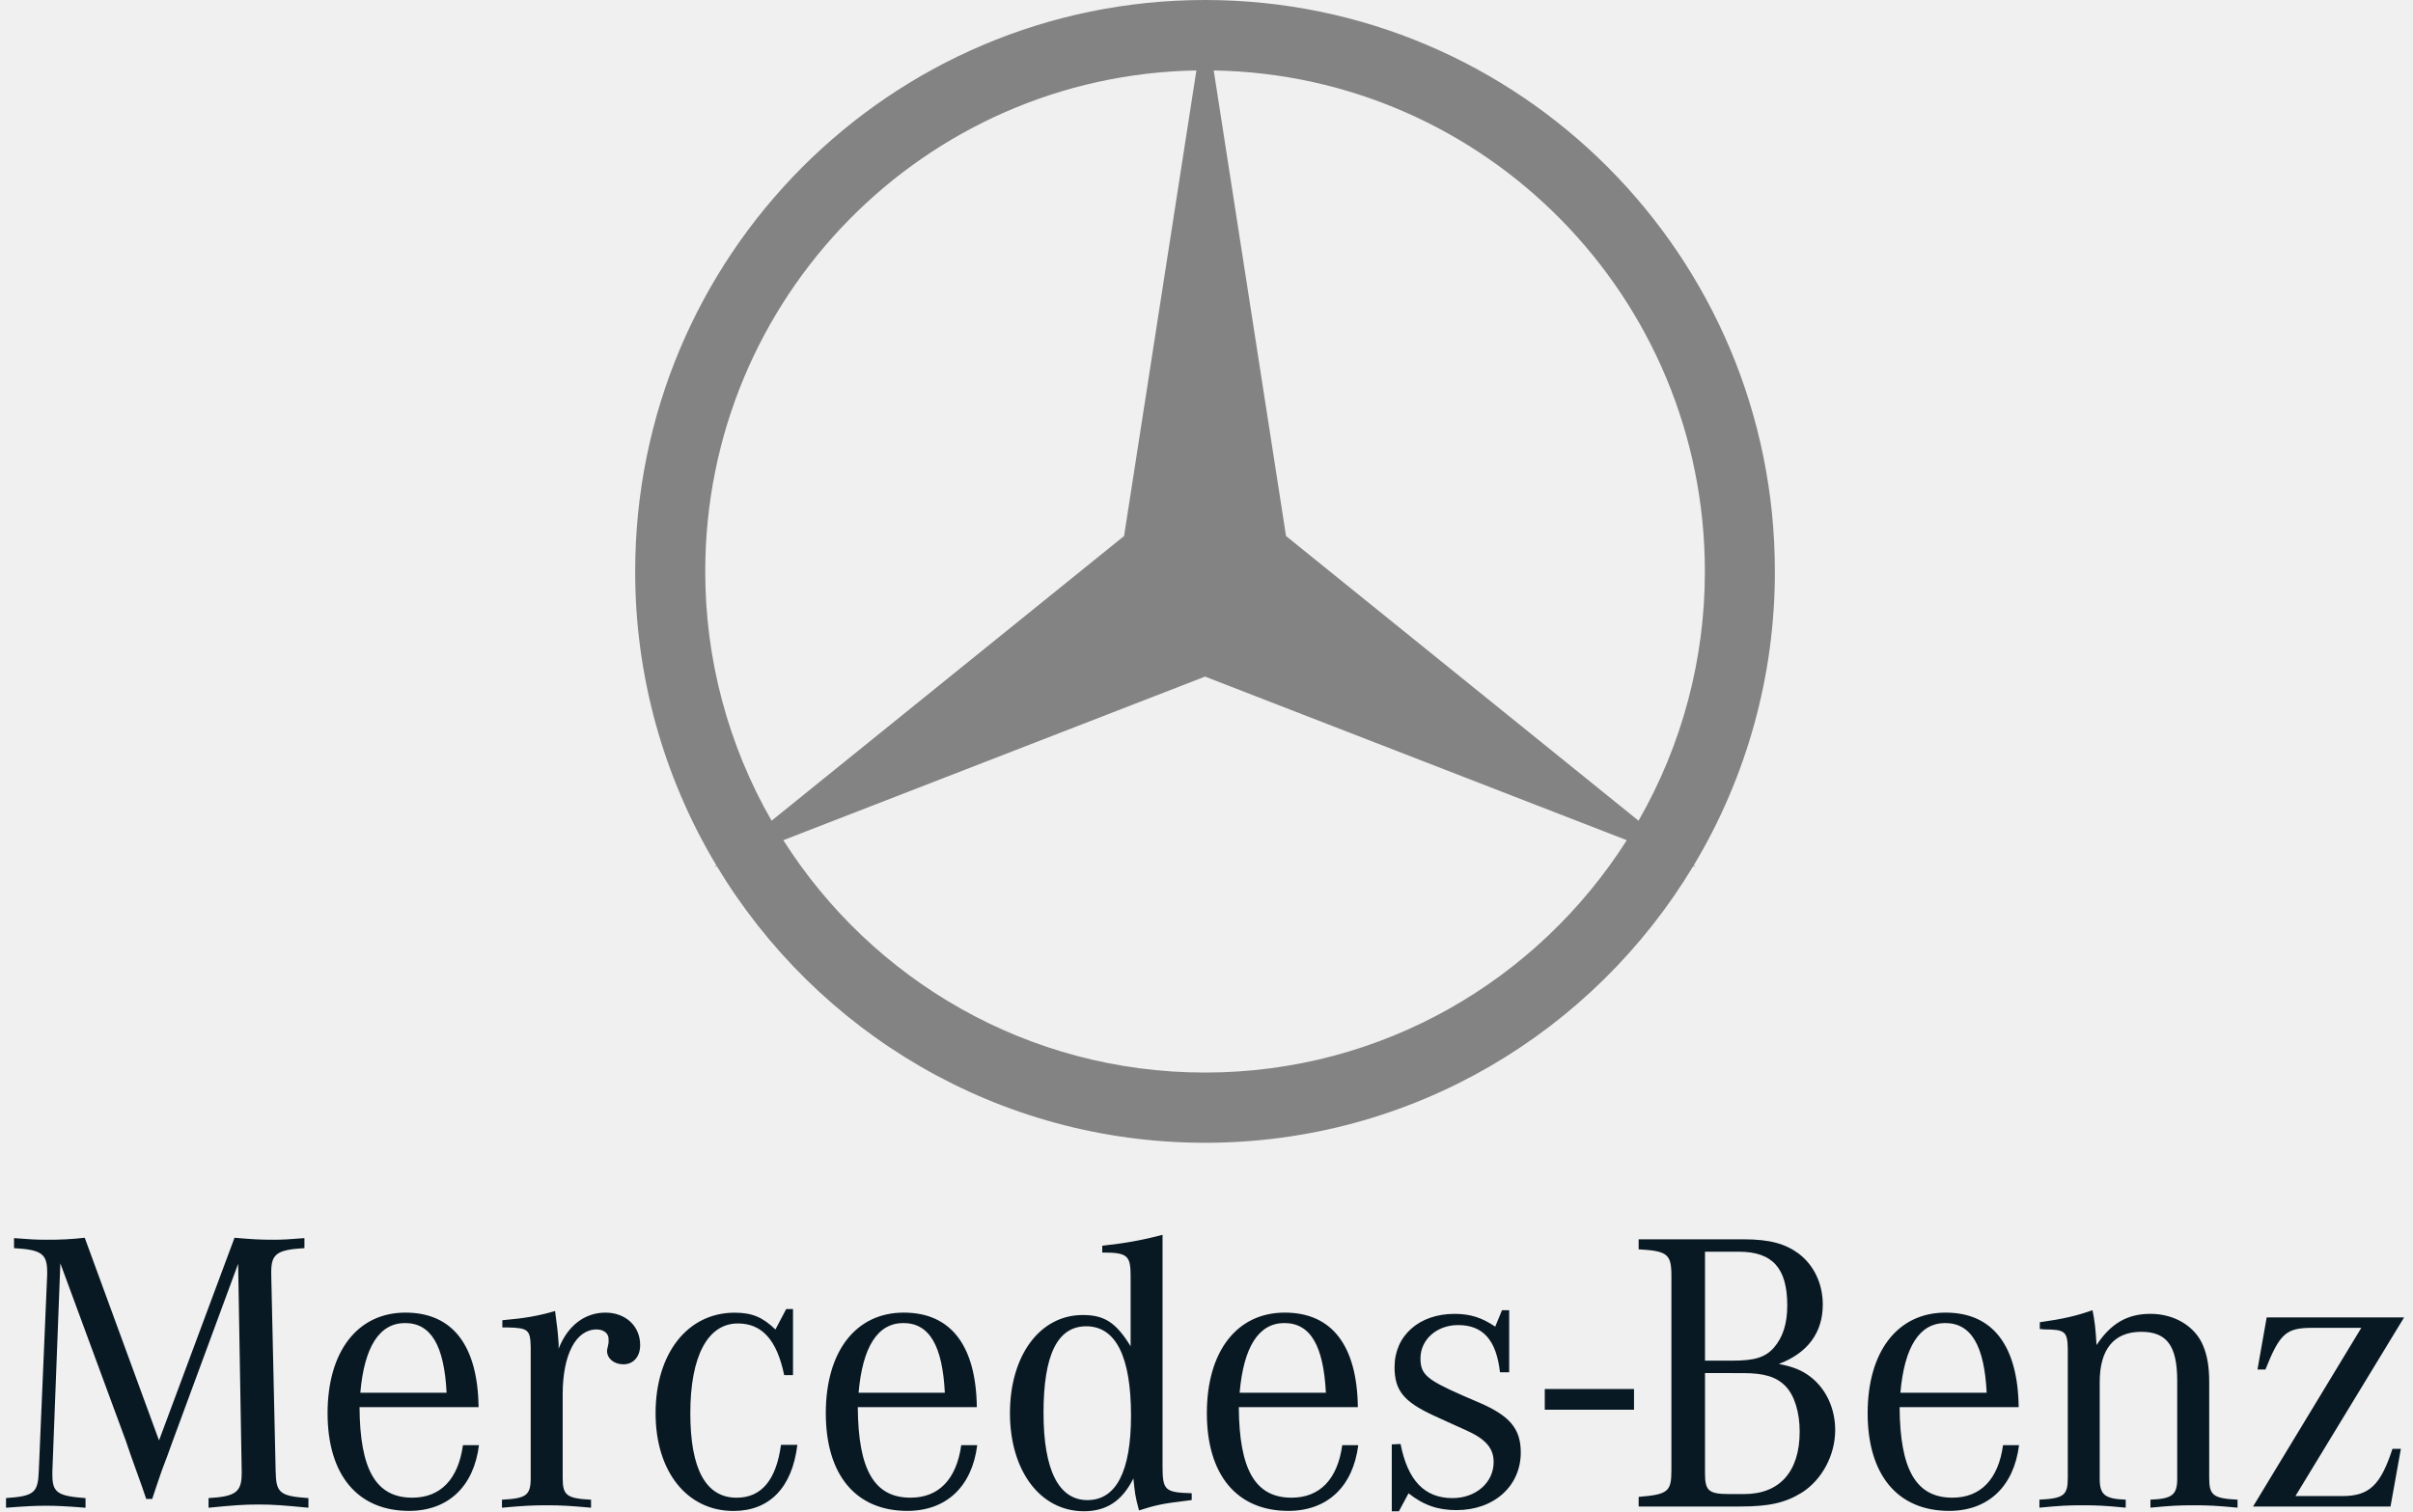
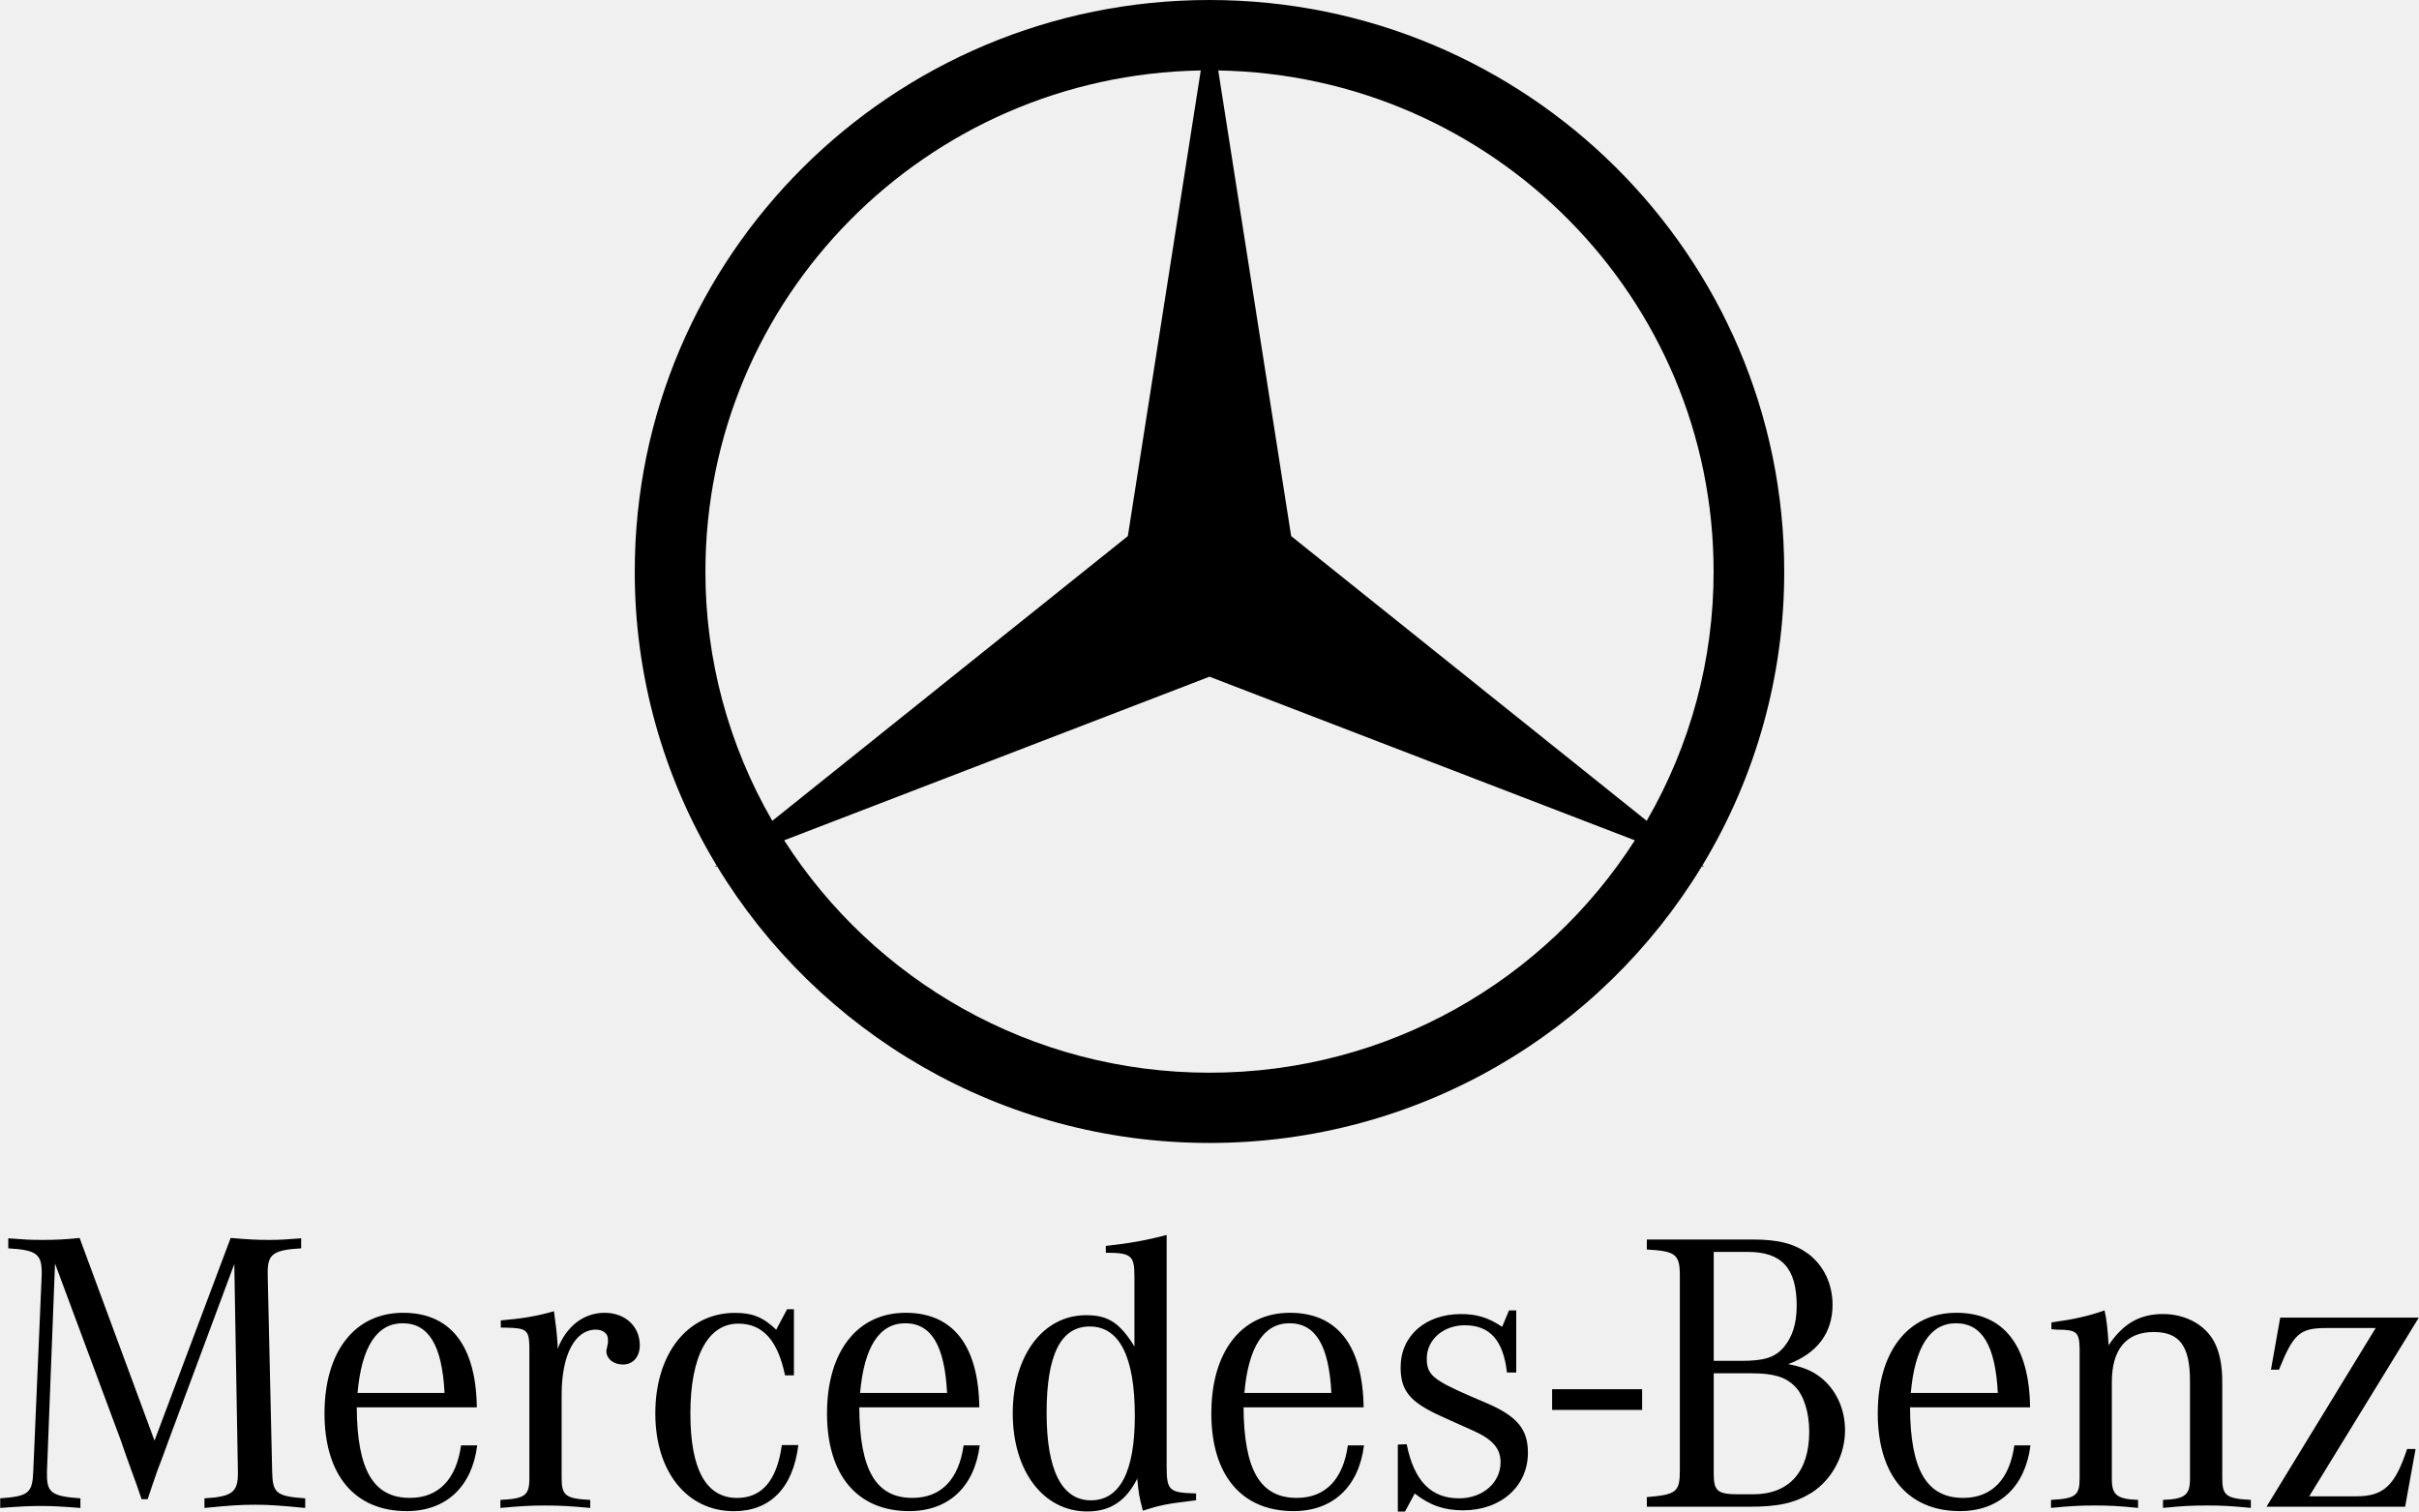
- <svg xmlns="http://www.w3.org/2000/svg" width="166" height="104" viewBox="0 0 166 104" fill="none">
-   <g clip-path="url(#clip0_443_500)">
-     <path d="M106.271 95.583H112.411V97.009H106.271V95.583ZM4.152 86.937L3.603 101.246V101.494C3.603 102.705 3.959 102.955 5.884 103.092V103.755C4.483 103.647 3.931 103.619 3.163 103.619C2.393 103.619 1.843 103.647 0.414 103.755V103.092C2.338 102.955 2.614 102.734 2.668 101.246L3.246 87.71V87.547C3.246 86.277 2.86 86.002 0.965 85.892V85.202C2.035 85.285 2.448 85.313 3.218 85.313C4.09 85.321 4.963 85.275 5.83 85.177L10.94 99.124L16.133 85.177C17.372 85.285 17.948 85.313 18.773 85.313C19.457 85.313 19.899 85.285 20.943 85.202V85.892C19.075 86.002 18.66 86.277 18.66 87.517V87.71L18.963 101.246C18.993 102.734 19.239 102.953 21.218 103.092V103.755C19.487 103.59 18.826 103.533 17.783 103.533C16.737 103.533 16.078 103.587 14.347 103.755V103.092C16.215 102.983 16.627 102.678 16.627 101.385V101.249L16.382 86.969L11.846 99.262L11.517 100.173L11.132 101.191L10.773 102.242L10.471 103.15H10.059L9.758 102.269L9.371 101.191L8.987 100.117L8.657 99.153L4.152 86.937ZM24.788 95.841C25.063 92.671 26.106 91.047 27.865 91.047C29.652 91.047 30.559 92.59 30.723 95.841H24.788ZM28.361 103.063C25.86 103.063 24.759 101.133 24.734 96.833H32.924C32.868 92.588 31.137 90.327 27.893 90.327C24.597 90.327 22.535 93.002 22.535 97.247C22.535 101.492 24.598 103.972 28.141 103.972C30.835 103.972 32.595 102.29 32.95 99.451H31.849C31.52 101.794 30.311 103.063 28.361 103.063ZM34.559 91.347V90.852C36.124 90.715 37.06 90.549 38.186 90.218C38.324 91.239 38.379 91.678 38.433 92.506V92.81C39.039 91.239 40.219 90.328 41.649 90.328C43.022 90.328 44.04 91.239 44.04 92.563C44.04 93.363 43.573 93.886 42.886 93.886C42.254 93.886 41.76 93.499 41.76 92.949C41.76 92.894 41.788 92.786 41.813 92.671L41.868 92.397V92.147C41.868 91.761 41.538 91.486 41.043 91.486C39.616 91.486 38.709 93.222 38.709 95.951V101.711C38.709 102.899 38.983 103.119 40.66 103.201V103.753C39.147 103.617 38.57 103.586 37.608 103.586C36.619 103.586 36.043 103.617 34.532 103.753V103.201C36.207 103.119 36.509 102.899 36.509 101.711V92.701C36.483 91.514 36.344 91.378 34.917 91.349L34.559 91.347ZM54.554 90.082V94.631H53.947C53.453 92.231 52.437 91.074 50.761 91.074C48.698 91.074 47.49 93.308 47.49 97.249C47.49 101.108 48.562 103.065 50.677 103.065C52.381 103.065 53.398 101.853 53.728 99.428H54.854C54.496 102.379 52.93 103.977 50.458 103.977C47.27 103.977 45.1 101.274 45.1 97.252C45.1 93.142 47.297 90.332 50.54 90.332C51.722 90.332 52.464 90.636 53.345 91.49L54.085 90.084H54.554L54.554 90.082ZM59.066 95.841C59.341 92.671 60.383 91.047 62.143 91.047C63.93 91.047 64.836 92.59 64.999 95.841H59.066ZM62.638 103.063C60.137 103.063 59.039 101.133 59.011 96.833H67.2C67.145 92.588 65.412 90.327 62.172 90.327C58.872 90.327 56.81 93.002 56.81 97.247C56.81 101.492 58.871 103.972 62.419 103.972C65.112 103.972 66.871 102.29 67.227 99.451H66.128C65.798 101.794 64.589 103.063 62.638 103.063ZM74.81 103.23C72.831 103.23 71.788 101.161 71.788 97.222C71.788 93.227 72.749 91.269 74.728 91.269C76.763 91.269 77.807 93.363 77.807 97.418C77.807 101.245 76.789 103.23 74.81 103.23ZM79.976 100.885V84.972C78.603 85.341 77.367 85.559 75.829 85.725V86.194C77.56 86.194 77.78 86.387 77.78 87.82V92.643C76.763 90.99 75.966 90.493 74.481 90.493C71.541 90.493 69.479 93.276 69.479 97.245C69.479 101.215 71.566 103.996 74.564 103.996C76.13 103.996 77.202 103.28 77.971 101.738C78.08 102.785 78.08 102.895 78.356 103.941C79.481 103.582 79.95 103.472 81.571 103.28L81.983 103.226V102.757C80.142 102.703 79.976 102.567 79.976 100.885ZM85.279 95.841C85.553 92.671 86.597 91.047 88.357 91.047C90.143 91.047 91.048 92.59 91.213 95.841H85.279ZM88.852 103.063C86.349 103.063 85.252 101.133 85.223 96.833H93.412C93.357 92.588 91.626 90.327 88.385 90.327C85.085 90.327 83.025 93.002 83.025 97.247C83.025 101.492 85.085 103.972 88.632 103.972C91.324 103.972 93.083 102.29 93.439 99.451H92.339C92.012 101.794 90.8 103.063 88.852 103.063ZM95.746 104.001V99.396L96.351 99.369C96.844 101.879 97.999 103.092 99.924 103.092C101.543 103.092 102.754 102.016 102.754 100.613C102.754 99.676 102.232 99.043 100.884 98.435L99.84 97.965L98.576 97.387C96.568 96.451 95.937 95.678 95.937 94.079C95.937 91.9 97.639 90.414 100.059 90.414C101.131 90.414 101.93 90.662 102.863 91.293L103.329 90.164H103.823V94.436H103.19C102.941 92.23 102.036 91.185 100.306 91.185C98.85 91.185 97.72 92.177 97.72 93.473C97.72 94.574 98.133 94.934 100.634 96.036L101.789 96.534C103.875 97.44 104.62 98.325 104.62 99.952C104.62 102.268 102.778 103.919 100.197 103.919C98.932 103.919 97.942 103.588 96.899 102.762L96.236 104.001H95.746ZM119.903 94.49C121.359 94.49 122.183 94.739 122.816 95.372C123.449 96.008 123.807 97.192 123.807 98.513C123.807 101.27 122.431 102.815 119.986 102.815H118.997C117.54 102.815 117.294 102.593 117.294 101.38V94.488L119.903 94.49ZM117.292 86.138H119.628C121.937 86.138 122.953 87.27 122.953 89.832C122.953 91.099 122.651 92.011 122.047 92.725C121.442 93.416 120.701 93.634 119.163 93.634H117.294V86.137H117.292V86.138ZM125.397 89.776C125.397 88.343 124.794 87.077 123.749 86.275C122.816 85.586 121.746 85.284 119.957 85.284H112.73V85.973C114.71 86.084 114.983 86.304 114.983 87.792V101.16C114.983 102.649 114.761 102.84 112.73 103.008V103.671H119.682C121.714 103.671 122.815 103.421 123.971 102.705C125.344 101.823 126.25 100.141 126.25 98.408C126.25 96.916 125.618 95.567 124.546 94.743C123.971 94.302 123.365 94.051 122.375 93.86C124.355 93.112 125.397 91.706 125.397 89.776ZM130.736 95.841C131.012 92.671 132.056 91.047 133.816 91.047C135.601 91.047 136.509 92.59 136.672 95.841H130.736ZM134.311 103.063C131.81 103.063 130.708 101.133 130.682 96.833H138.873C138.817 92.588 137.085 90.327 133.842 90.327C130.544 90.327 128.483 93.002 128.483 97.247C128.483 101.492 130.544 103.972 134.088 103.972C136.781 103.972 138.54 102.29 138.898 99.451H137.798C137.471 101.794 136.262 103.063 134.311 103.063ZM140.326 91.457V90.99C141.92 90.768 142.855 90.549 143.952 90.163C144.091 90.799 144.174 91.514 144.228 92.561C145.218 91.072 146.343 90.412 147.938 90.412C149.588 90.412 151.015 91.263 151.567 92.615C151.843 93.278 151.98 94.049 151.98 95.095V101.711C151.98 102.897 152.255 103.117 153.93 103.199V103.751C152.474 103.612 151.925 103.586 150.935 103.586C149.916 103.586 149.368 103.612 147.938 103.751V103.199C149.422 103.146 149.779 102.869 149.779 101.767V95.013C149.779 92.615 149.065 91.649 147.307 91.649C145.437 91.649 144.448 92.836 144.448 95.095V101.767C144.448 102.869 144.808 103.146 146.238 103.199V103.751C144.808 103.612 144.259 103.586 143.269 103.586C142.307 103.586 141.728 103.612 140.3 103.751V103.199C141.974 103.117 142.251 102.897 142.251 101.711V92.782C142.223 91.649 142.058 91.486 140.685 91.486C140.6 91.486 140.464 91.457 140.326 91.457ZM154.997 103.671L162.444 91.376H159.064C157.279 91.376 156.837 91.761 155.849 94.242H155.301L155.934 90.659H165.387L157.912 102.953H161.125C162.996 102.953 163.764 102.211 164.589 99.701H165.166L164.453 103.671H154.997Z" fill="#091923" />
-     <path d="M116.521 59.546C120.182 53.44 122.111 46.446 122.101 39.32C122.101 17.604 104.549 0 82.899 0C61.248 0 43.697 17.605 43.697 39.32C43.687 46.446 45.617 53.44 49.279 59.546L49.137 59.661L49.307 59.595C56.169 71.007 68.644 78.641 82.899 78.641C97.154 78.641 109.629 71.007 116.489 59.595L116.66 59.661L116.521 59.546ZM117.285 39.32C117.292 45.342 115.718 51.259 112.722 56.477L88.471 36.886L83.497 4.848C102.21 5.168 117.285 20.474 117.285 39.32ZM48.517 39.32C48.517 20.474 63.591 5.169 82.304 4.848L77.33 36.886L53.079 56.477C50.084 51.259 48.51 45.342 48.517 39.32ZM82.9 73.808C70.7 73.808 59.99 67.428 53.888 57.818L82.9 46.56L111.913 57.819C105.81 67.428 95.103 73.808 82.9 73.808Z" fill="#838383" />
+ <svg xmlns="http://www.w3.org/2000/svg" width="128" height="80" viewBox="0 0 128 80" fill="none">
+   <g clip-path="url(#clip0_443_509)">
+     <path d="M82.13 73.525H86.893V74.622H82.13V73.525ZM2.911 66.875L2.485 77.881V78.072C2.485 79.004 2.761 79.196 4.255 79.302V79.811C3.167 79.728 2.739 79.707 2.144 79.707C1.546 79.707 1.12 79.728 0.011 79.811V79.302C1.503 79.196 1.717 79.026 1.76 77.881L2.207 67.469V67.344C2.207 66.367 1.908 66.155 0.438 66.071V65.54C1.268 65.604 1.588 65.625 2.186 65.625C2.863 65.631 3.539 65.596 4.212 65.521L8.176 76.249L12.205 65.521C13.166 65.604 13.613 65.625 14.253 65.625C14.784 65.625 15.127 65.604 15.936 65.54V66.071C14.487 66.155 14.165 66.367 14.165 67.321V67.469L14.401 77.881C14.424 79.026 14.614 79.195 16.15 79.302V79.811C14.807 79.684 14.294 79.641 13.485 79.641C12.674 79.641 12.162 79.682 10.819 79.811V79.302C12.268 79.218 12.588 78.983 12.588 77.989V77.884L12.398 66.899L8.879 76.355L8.624 77.056L8.326 77.839L8.047 78.647L7.813 79.346H7.493L7.259 78.668L6.96 77.839L6.662 77.013L6.406 76.271L2.911 66.875ZM18.919 73.724C19.133 71.286 19.942 70.036 21.306 70.036C22.692 70.036 23.396 71.223 23.523 73.724H18.919ZM21.691 79.279C19.751 79.279 18.897 77.795 18.878 74.487H25.231C25.187 71.222 23.844 69.482 21.328 69.482C18.771 69.482 17.171 71.54 17.171 74.805C17.171 78.071 18.772 79.978 21.521 79.978C23.61 79.978 24.975 78.684 25.251 76.501H24.397C24.142 78.303 23.204 79.279 21.691 79.279ZM26.499 70.267V69.886C27.714 69.78 28.439 69.653 29.313 69.398C29.42 70.184 29.462 70.522 29.505 71.159V71.392C29.975 70.184 30.89 69.483 31.999 69.483C33.065 69.483 33.854 70.184 33.854 71.202C33.854 71.817 33.492 72.22 32.959 72.22C32.469 72.22 32.085 71.922 32.085 71.499C32.085 71.457 32.107 71.374 32.127 71.286L32.169 71.075V70.882C32.169 70.585 31.913 70.374 31.529 70.374C30.422 70.374 29.719 71.709 29.719 73.809V78.239C29.719 79.153 29.931 79.322 31.232 79.385V79.81C30.058 79.705 29.611 79.682 28.865 79.682C28.097 79.682 27.65 79.705 26.478 79.81V79.385C27.777 79.322 28.012 79.153 28.012 78.239V71.308C27.992 70.396 27.884 70.291 26.777 70.269L26.499 70.267ZM42.01 69.293V72.793H41.54C41.156 70.947 40.368 70.056 39.068 70.056C37.468 70.056 36.531 71.775 36.531 74.807C36.531 77.775 37.362 79.281 39.003 79.281C40.325 79.281 41.114 78.348 41.37 76.483H42.243C41.965 78.753 40.751 79.982 38.833 79.982C36.359 79.982 34.676 77.903 34.676 74.809C34.676 71.648 36.381 69.486 38.897 69.486C39.814 69.486 40.389 69.72 41.073 70.377L41.647 69.295H42.011L42.01 69.293ZM45.511 73.724C45.724 71.286 46.533 70.036 47.898 70.036C49.284 70.036 49.987 71.223 50.114 73.724H45.511ZM48.282 79.279C46.342 79.279 45.49 77.795 45.468 74.487H51.82C51.778 71.222 50.434 69.482 47.92 69.482C45.36 69.482 43.761 71.54 43.761 74.805C43.761 78.071 45.36 79.978 48.112 79.978C50.201 79.978 51.565 78.684 51.841 76.501H50.989C50.733 78.303 49.795 79.279 48.282 79.279ZM57.724 79.408C56.189 79.408 55.38 77.816 55.38 74.786C55.38 71.713 56.125 70.207 57.661 70.207C59.239 70.207 60.049 71.817 60.049 74.936C60.049 77.881 59.26 79.408 57.724 79.408ZM61.732 77.604V65.363C60.666 65.647 59.708 65.815 58.514 65.942V66.303C59.857 66.303 60.028 66.452 60.028 67.554V71.264C59.239 69.992 58.621 69.609 57.469 69.609C55.189 69.609 53.589 71.751 53.589 74.804C53.589 77.858 55.208 79.997 57.533 79.997C58.748 79.997 59.58 79.446 60.176 78.26C60.261 79.065 60.261 79.15 60.475 79.954C61.348 79.678 61.712 79.594 62.969 79.446L63.289 79.404V79.044C61.86 79.002 61.732 78.897 61.732 77.604ZM65.845 73.724C66.058 71.286 66.868 70.036 68.233 70.036C69.619 70.036 70.321 71.223 70.449 73.724H65.845ZM68.617 79.279C66.676 79.279 65.825 77.795 65.802 74.487H72.155C72.112 71.222 70.769 69.482 68.255 69.482C65.695 69.482 64.097 71.54 64.097 74.805C64.097 78.071 65.695 79.978 68.446 79.978C70.535 79.978 71.9 78.684 72.175 76.501H71.322C71.068 78.303 70.129 79.279 68.617 79.279ZM73.965 80V76.458L74.434 76.438C74.817 78.368 75.713 79.302 77.206 79.302C78.463 79.302 79.402 78.474 79.402 77.395C79.402 76.674 78.997 76.187 77.951 75.719L77.141 75.358L76.161 74.913C74.603 74.193 74.113 73.598 74.113 72.368C74.113 70.692 75.434 69.549 77.311 69.549C78.143 69.549 78.763 69.74 79.486 70.225L79.848 69.356H80.231V72.643H79.74C79.547 70.946 78.845 70.142 77.503 70.142C76.373 70.142 75.497 70.906 75.497 71.902C75.497 72.749 75.817 73.026 77.757 73.874L78.653 74.257C80.272 74.954 80.849 75.634 80.849 76.886C80.849 78.667 79.42 79.937 77.418 79.937C76.437 79.937 75.669 79.683 74.86 79.047L74.346 80H73.965ZM92.706 72.685C93.835 72.685 94.474 72.876 94.965 73.363C95.456 73.852 95.734 74.763 95.734 75.779C95.734 77.9 94.667 79.088 92.77 79.088H92.003C90.872 79.088 90.681 78.918 90.681 77.985V72.683L92.706 72.685ZM90.68 66.26H92.492C94.283 66.26 95.071 67.13 95.071 69.101C95.071 70.076 94.837 70.777 94.368 71.327C93.899 71.859 93.324 72.026 92.131 72.026H90.681V66.259H90.68V66.26ZM96.968 69.058C96.968 67.956 96.5 66.982 95.689 66.365C94.965 65.835 94.135 65.603 92.747 65.603H87.141V66.133C88.677 66.218 88.888 66.388 88.888 67.532V77.815C88.888 78.961 88.717 79.108 87.141 79.237V79.747H92.534C94.111 79.747 94.965 79.555 95.861 79.004C96.926 78.325 97.629 77.032 97.629 75.698C97.629 74.551 97.138 73.513 96.307 72.879C95.861 72.54 95.391 72.347 94.623 72.2C96.159 71.625 96.968 70.543 96.968 69.058ZM101.109 73.724C101.324 71.286 102.133 70.036 103.498 70.036C104.883 70.036 105.587 71.223 105.714 73.724H101.109ZM103.882 79.279C101.942 79.279 101.088 77.795 101.067 74.487H107.421C107.378 71.222 106.035 69.482 103.519 69.482C100.961 69.482 99.361 71.54 99.361 74.805C99.361 78.071 100.961 79.978 103.71 79.978C105.799 79.978 107.164 78.684 107.441 76.501H106.587C106.334 78.303 105.396 79.279 103.882 79.279ZM108.549 70.351V69.992C109.786 69.822 110.51 69.653 111.362 69.356C111.47 69.846 111.534 70.395 111.575 71.201C112.344 70.055 113.217 69.548 114.454 69.548C115.734 69.548 116.841 70.202 117.269 71.242C117.483 71.752 117.589 72.345 117.589 73.15V78.239C117.589 79.151 117.803 79.321 119.102 79.384V79.808C117.972 79.701 117.546 79.681 116.779 79.681C115.988 79.681 115.563 79.701 114.454 79.808V79.384C115.605 79.343 115.882 79.13 115.882 78.282V73.087C115.882 71.242 115.328 70.499 113.965 70.499C112.513 70.499 111.747 71.412 111.747 73.15V78.282C111.747 79.13 112.025 79.343 113.135 79.384V79.808C112.025 79.701 111.6 79.681 110.831 79.681C110.085 79.681 109.636 79.701 108.528 79.808V79.384C109.827 79.321 110.042 79.151 110.042 78.239V71.371C110.02 70.499 109.892 70.374 108.827 70.374C108.761 70.374 108.656 70.351 108.549 70.351ZM119.93 79.747L125.707 70.289H123.085C121.7 70.289 121.357 70.585 120.59 72.494H120.166L120.656 69.738H127.99L122.191 79.195H124.684C126.135 79.195 126.731 78.623 127.371 76.692H127.819L127.265 79.747H119.93Z" fill="black" />
+     <path d="M90.081 45.805C92.922 41.107 94.418 35.728 94.411 30.246C94.411 13.542 80.794 0 63.999 0C47.203 0 33.588 13.542 33.588 30.246C33.58 35.728 35.078 41.108 37.919 45.805L37.808 45.893L37.94 45.842C43.263 54.62 52.941 60.493 63.999 60.493C75.058 60.493 84.735 54.62 90.057 45.842L90.189 45.893L90.081 45.805ZM90.674 30.246C90.68 34.878 89.459 39.43 87.134 43.444L68.321 28.374L64.463 3.729C78.98 3.976 90.674 15.749 90.674 30.246ZM37.327 30.246C37.327 15.75 49.021 3.976 63.538 3.729L59.679 28.374L40.866 43.444C38.543 39.43 37.322 34.878 37.327 30.246ZM64 56.775C54.535 56.775 46.228 51.867 41.493 44.475L64 35.815L86.507 44.476C81.772 51.867 73.466 56.775 64 56.775Z" fill="black" />
  </g>
  <defs>
-     <clipPath id="clip0_443_500">
-       <rect width="165" height="104" fill="white" transform="translate(0.400024)" />
+     <clipPath id="clip0_443_509">
+       <rect width="128" height="80" fill="white" />
    </clipPath>
  </defs>
</svg>
